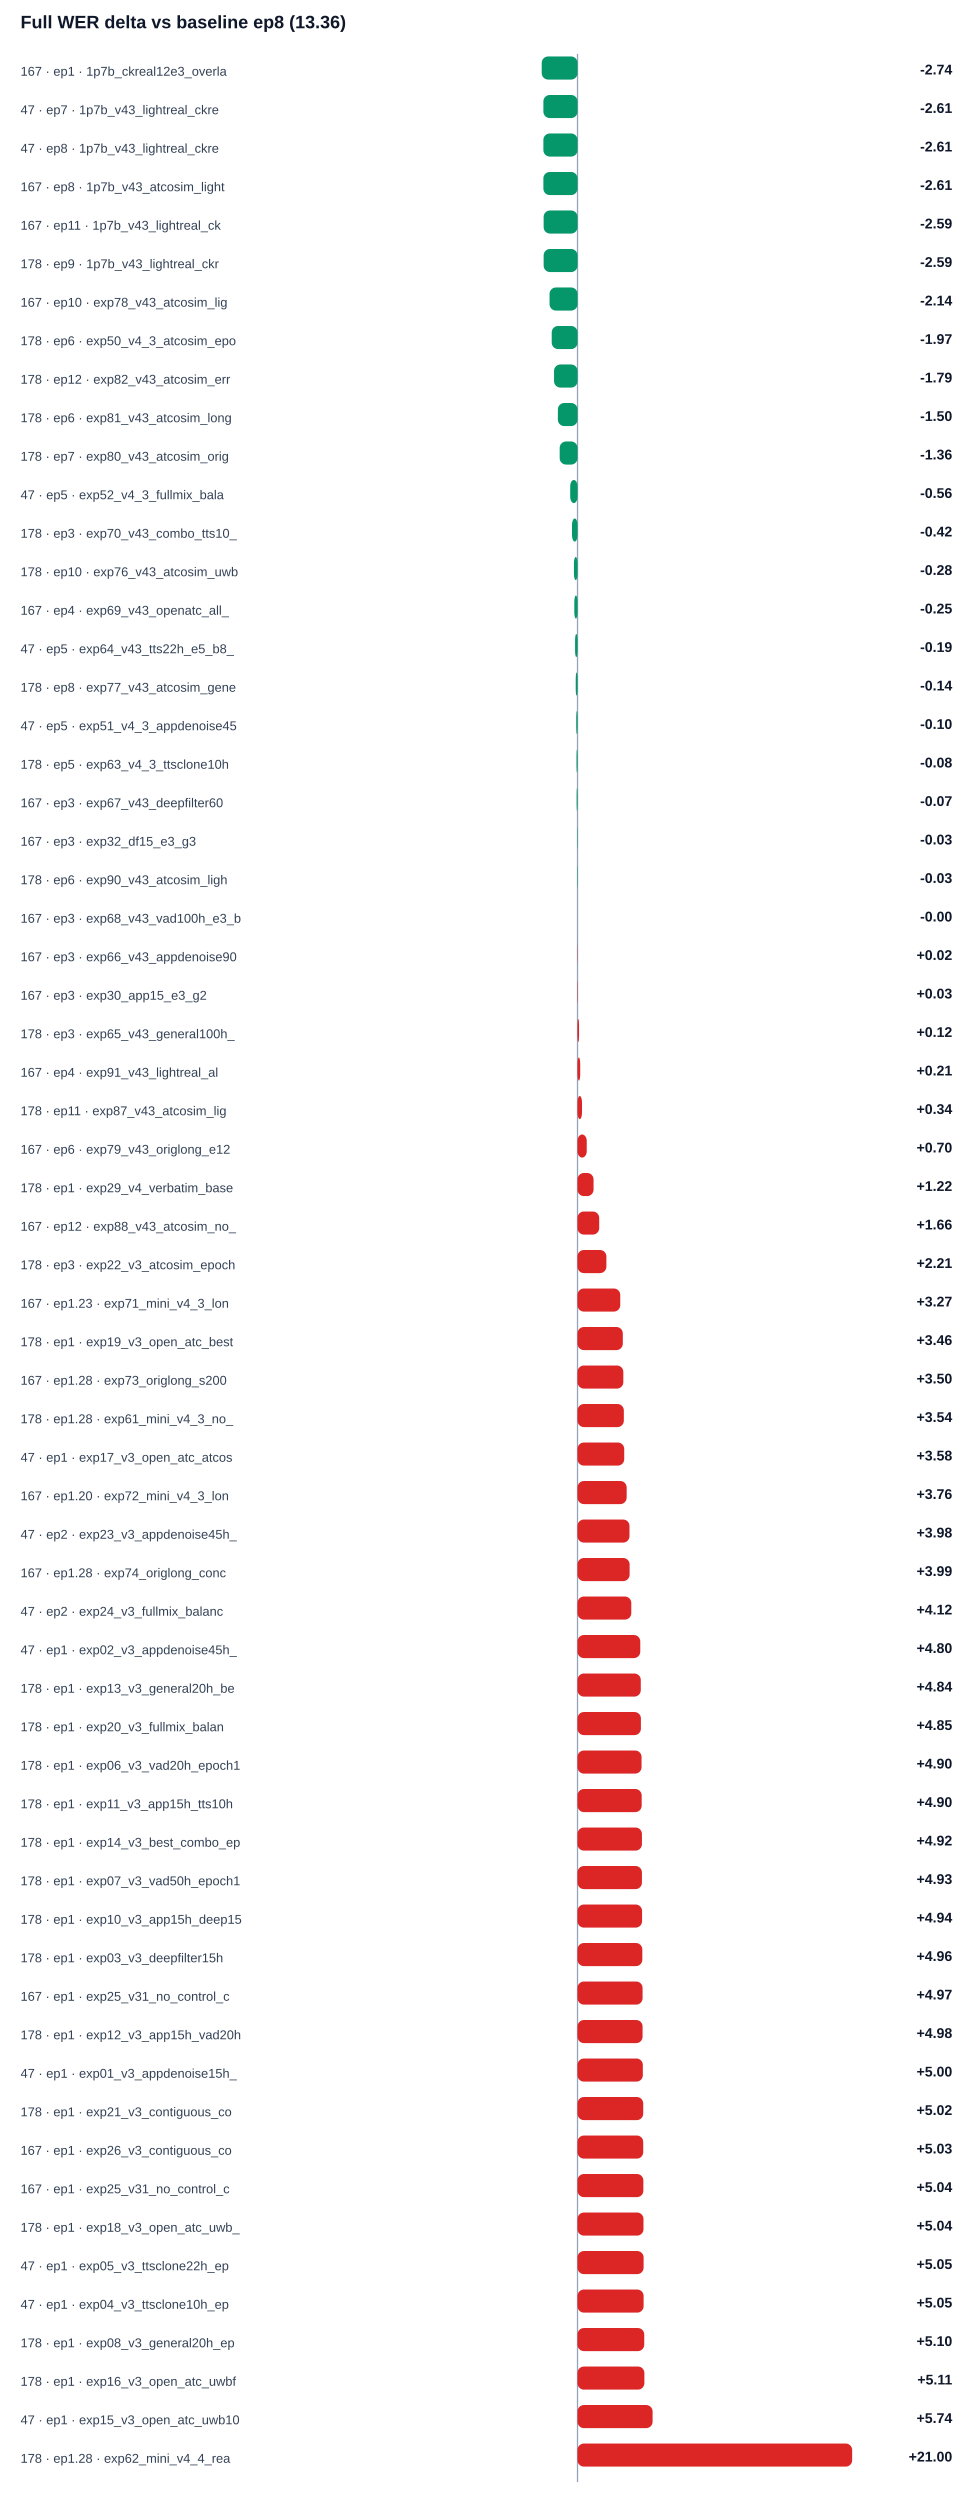
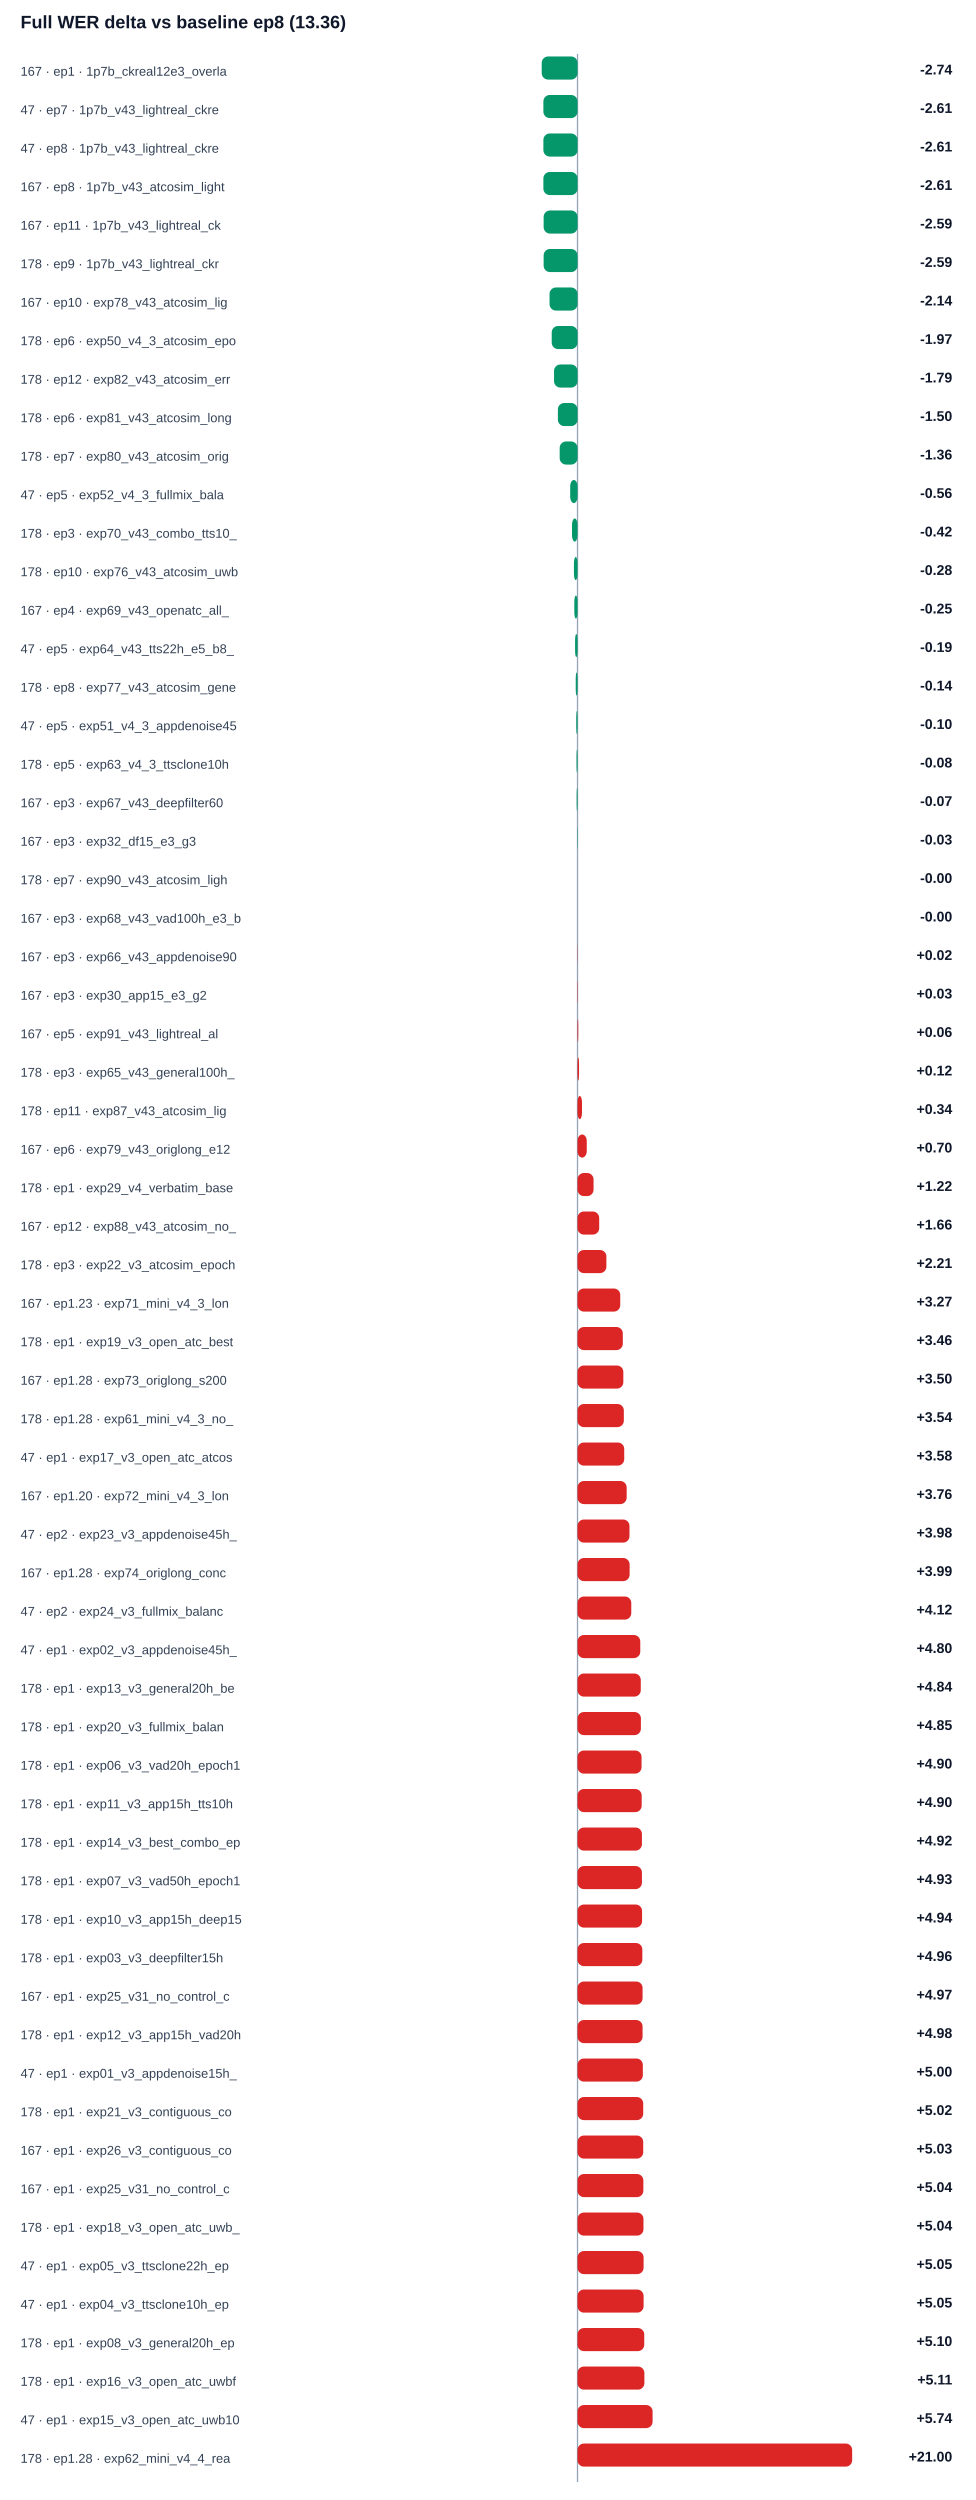
<svg xmlns="http://www.w3.org/2000/svg" width="100%" viewBox="0 0 760 1948" style="max-width:760px;background:#ffffff;border:1px solid #e5e7eb;border-radius:10px;">
  <text x="16.0" y="22.0" font-size="14" fill="#0f172a" text-anchor="start" font-family="Arial, sans-serif" font-weight="700">Full WER delta vs baseline ep8 (13.36)</text>
  <line x1="450" y1="42" x2="450" y2="1934" stroke="#94a3b8" />
  <text x="16.0" y="59.0" font-size="10" fill="#334155" text-anchor="start" font-family="Arial, sans-serif" font-weight="400">167 · ep1 · 1p7b_ckreal12e3_overla</text>
  <rect x="422.1" y="44" width="27.9" height="18" rx="5" fill="#059669" />
  <text x="742.0" y="58.0" font-size="11" fill="#0f172a" text-anchor="end" font-family="Arial, sans-serif" font-weight="700">-2.74</text>
  <text x="16.0" y="89.0" font-size="10" fill="#334155" text-anchor="start" font-family="Arial, sans-serif" font-weight="400">47 · ep7 · 1p7b_v43_lightreal_ckre</text>
  <rect x="423.4" y="74" width="26.6" height="18" rx="5" fill="#059669" />
  <text x="742.0" y="88.0" font-size="11" fill="#0f172a" text-anchor="end" font-family="Arial, sans-serif" font-weight="700">-2.61</text>
  <text x="16.0" y="119.0" font-size="10" fill="#334155" text-anchor="start" font-family="Arial, sans-serif" font-weight="400">47 · ep8 · 1p7b_v43_lightreal_ckre</text>
  <rect x="423.4" y="104" width="26.6" height="18" rx="5" fill="#059669" />
  <text x="742.0" y="118.0" font-size="11" fill="#0f172a" text-anchor="end" font-family="Arial, sans-serif" font-weight="700">-2.61</text>
  <text x="16.0" y="149.0" font-size="10" fill="#334155" text-anchor="start" font-family="Arial, sans-serif" font-weight="400">167 · ep8 · 1p7b_v43_atcosim_light</text>
  <rect x="423.4" y="134" width="26.6" height="18" rx="5" fill="#059669" />
  <text x="742.0" y="148.0" font-size="11" fill="#0f172a" text-anchor="end" font-family="Arial, sans-serif" font-weight="700">-2.61</text>
  <text x="16.0" y="179.0" font-size="10" fill="#334155" text-anchor="start" font-family="Arial, sans-serif" font-weight="400">167 · ep11 · 1p7b_v43_lightreal_ck</text>
  <rect x="423.6" y="164" width="26.4" height="18" rx="5" fill="#059669" />
  <text x="742.0" y="178.0" font-size="11" fill="#0f172a" text-anchor="end" font-family="Arial, sans-serif" font-weight="700">-2.59</text>
  <text x="16.0" y="209.0" font-size="10" fill="#334155" text-anchor="start" font-family="Arial, sans-serif" font-weight="400">178 · ep9 · 1p7b_v43_lightreal_ckr</text>
  <rect x="423.6" y="194" width="26.4" height="18" rx="5" fill="#059669" />
  <text x="742.0" y="208.0" font-size="11" fill="#0f172a" text-anchor="end" font-family="Arial, sans-serif" font-weight="700">-2.59</text>
  <text x="16.0" y="239.0" font-size="10" fill="#334155" text-anchor="start" font-family="Arial, sans-serif" font-weight="400">167 · ep10 · exp78_v43_atcosim_lig</text>
  <rect x="428.2" y="224" width="21.8" height="18" rx="5" fill="#059669" />
  <text x="742.0" y="238.0" font-size="11" fill="#0f172a" text-anchor="end" font-family="Arial, sans-serif" font-weight="700">-2.14</text>
  <text x="16.0" y="269.0" font-size="10" fill="#334155" text-anchor="start" font-family="Arial, sans-serif" font-weight="400">178 · ep6 · exp50_v4_3_atcosim_epo</text>
  <rect x="429.9" y="254" width="20.1" height="18" rx="5" fill="#059669" />
  <text x="742.0" y="268.0" font-size="11" fill="#0f172a" text-anchor="end" font-family="Arial, sans-serif" font-weight="700">-1.97</text>
  <text x="16.0" y="299.0" font-size="10" fill="#334155" text-anchor="start" font-family="Arial, sans-serif" font-weight="400">178 · ep12 · exp82_v43_atcosim_err</text>
  <rect x="431.7" y="284" width="18.3" height="18" rx="5" fill="#059669" />
  <text x="742.0" y="298.0" font-size="11" fill="#0f172a" text-anchor="end" font-family="Arial, sans-serif" font-weight="700">-1.79</text>
  <text x="16.0" y="329.0" font-size="10" fill="#334155" text-anchor="start" font-family="Arial, sans-serif" font-weight="400">178 · ep6 · exp81_v43_atcosim_long</text>
  <rect x="434.7" y="314" width="15.3" height="18" rx="5" fill="#059669" />
  <text x="742.0" y="328.0" font-size="11" fill="#0f172a" text-anchor="end" font-family="Arial, sans-serif" font-weight="700">-1.50</text>
  <text x="16.0" y="359.0" font-size="10" fill="#334155" text-anchor="start" font-family="Arial, sans-serif" font-weight="400">178 · ep7 · exp80_v43_atcosim_orig</text>
  <rect x="436.1" y="344" width="13.9" height="18" rx="5" fill="#059669" />
  <text x="742.0" y="358.0" font-size="11" fill="#0f172a" text-anchor="end" font-family="Arial, sans-serif" font-weight="700">-1.36</text>
  <text x="16.0" y="389.0" font-size="10" fill="#334155" text-anchor="start" font-family="Arial, sans-serif" font-weight="400">47 · ep5 · exp52_v4_3_fullmix_bala</text>
  <rect x="444.3" y="374" width="5.7" height="18" rx="5" fill="#059669" />
  <text x="742.0" y="388.0" font-size="11" fill="#0f172a" text-anchor="end" font-family="Arial, sans-serif" font-weight="700">-0.56</text>
  <text x="16.0" y="419.0" font-size="10" fill="#334155" text-anchor="start" font-family="Arial, sans-serif" font-weight="400">178 · ep3 · exp70_v43_combo_tts10_</text>
  <rect x="445.7" y="404" width="4.3" height="18" rx="5" fill="#059669" />
  <text x="742.0" y="418.0" font-size="11" fill="#0f172a" text-anchor="end" font-family="Arial, sans-serif" font-weight="700">-0.42</text>
  <text x="16.0" y="449.0" font-size="10" fill="#334155" text-anchor="start" font-family="Arial, sans-serif" font-weight="400">178 · ep10 · exp76_v43_atcosim_uwb</text>
  <rect x="447.2" y="434" width="2.8" height="18" rx="5" fill="#059669" />
  <text x="742.0" y="448.0" font-size="11" fill="#0f172a" text-anchor="end" font-family="Arial, sans-serif" font-weight="700">-0.28</text>
  <text x="16.0" y="479.0" font-size="10" fill="#334155" text-anchor="start" font-family="Arial, sans-serif" font-weight="400">167 · ep4 · exp69_v43_openatc_all_</text>
  <rect x="447.5" y="464" width="2.5" height="18" rx="5" fill="#059669" />
  <text x="742.0" y="478.0" font-size="11" fill="#0f172a" text-anchor="end" font-family="Arial, sans-serif" font-weight="700">-0.25</text>
  <text x="16.0" y="509.0" font-size="10" fill="#334155" text-anchor="start" font-family="Arial, sans-serif" font-weight="400">47 · ep5 · exp64_v43_tts22h_e5_b8_</text>
  <rect x="448.1" y="494" width="1.9" height="18" rx="5" fill="#059669" />
  <text x="742.0" y="508.0" font-size="11" fill="#0f172a" text-anchor="end" font-family="Arial, sans-serif" font-weight="700">-0.19</text>
  <text x="16.0" y="539.0" font-size="10" fill="#334155" text-anchor="start" font-family="Arial, sans-serif" font-weight="400">178 · ep8 · exp77_v43_atcosim_gene</text>
  <rect x="448.6" y="524" width="1.4" height="18" rx="5" fill="#059669" />
  <text x="742.0" y="538.0" font-size="11" fill="#0f172a" text-anchor="end" font-family="Arial, sans-serif" font-weight="700">-0.14</text>
  <text x="16.0" y="569.0" font-size="10" fill="#334155" text-anchor="start" font-family="Arial, sans-serif" font-weight="400">47 · ep5 · exp51_v4_3_appdenoise45</text>
  <rect x="449.0" y="554" width="1.0" height="18" rx="5" fill="#059669" />
  <text x="742.0" y="568.0" font-size="11" fill="#0f172a" text-anchor="end" font-family="Arial, sans-serif" font-weight="700">-0.10</text>
  <text x="16.0" y="599.0" font-size="10" fill="#334155" text-anchor="start" font-family="Arial, sans-serif" font-weight="400">178 · ep5 · exp63_v4_3_ttsclone10h</text>
  <rect x="449.2" y="584" width="0.8" height="18" rx="5" fill="#059669" />
  <text x="742.0" y="598.0" font-size="11" fill="#0f172a" text-anchor="end" font-family="Arial, sans-serif" font-weight="700">-0.08</text>
  <text x="16.0" y="629.0" font-size="10" fill="#334155" text-anchor="start" font-family="Arial, sans-serif" font-weight="400">167 · ep3 · exp67_v43_deepfilter60</text>
  <rect x="449.3" y="614" width="0.7" height="18" rx="5" fill="#059669" />
  <text x="742.0" y="628.0" font-size="11" fill="#0f172a" text-anchor="end" font-family="Arial, sans-serif" font-weight="700">-0.07</text>
  <text x="16.0" y="659.0" font-size="10" fill="#334155" text-anchor="start" font-family="Arial, sans-serif" font-weight="400">167 · ep3 · exp32_df15_e3_g3</text>
  <rect x="449.7" y="644" width="0.3" height="18" rx="5" fill="#059669" />
  <text x="742.0" y="658.0" font-size="11" fill="#0f172a" text-anchor="end" font-family="Arial, sans-serif" font-weight="700">-0.03</text>
-   <text x="16.0" y="689.0" font-size="10" fill="#334155" text-anchor="start" font-family="Arial, sans-serif" font-weight="400">178 · ep6 · exp90_v43_atcosim_ligh</text>
-   <rect x="449.7" y="674" width="0.3" height="18" rx="5" fill="#059669" />
-   <text x="742.0" y="688.0" font-size="11" fill="#0f172a" text-anchor="end" font-family="Arial, sans-serif" font-weight="700">-0.03</text>
+   <text x="16.0" y="689.0" font-size="10" fill="#334155" text-anchor="start" font-family="Arial, sans-serif" font-weight="400">178 · ep7 · exp90_v43_atcosim_ligh</text>
+   <rect x="450.0" y="674" width="0.0" height="18" rx="5" fill="#059669" />
+   <text x="742.0" y="688.0" font-size="11" fill="#0f172a" text-anchor="end" font-family="Arial, sans-serif" font-weight="700">-0.00</text>
  <text x="16.0" y="719.0" font-size="10" fill="#334155" text-anchor="start" font-family="Arial, sans-serif" font-weight="400">167 · ep3 · exp68_v43_vad100h_e3_b</text>
  <rect x="450.0" y="704" width="0.0" height="18" rx="5" fill="#059669" />
  <text x="742.0" y="718.0" font-size="11" fill="#0f172a" text-anchor="end" font-family="Arial, sans-serif" font-weight="700">-0.00</text>
  <text x="16.0" y="749.0" font-size="10" fill="#334155" text-anchor="start" font-family="Arial, sans-serif" font-weight="400">167 · ep3 · exp66_v43_appdenoise90</text>
  <rect x="450.0" y="734" width="0.2" height="18" rx="5" fill="#dc2626" />
  <text x="742.0" y="748.0" font-size="11" fill="#0f172a" text-anchor="end" font-family="Arial, sans-serif" font-weight="700">+0.02</text>
  <text x="16.0" y="779.0" font-size="10" fill="#334155" text-anchor="start" font-family="Arial, sans-serif" font-weight="400">167 · ep3 · exp30_app15_e3_g2</text>
  <rect x="450.0" y="764" width="0.3" height="18" rx="5" fill="#dc2626" />
  <text x="742.0" y="778.0" font-size="11" fill="#0f172a" text-anchor="end" font-family="Arial, sans-serif" font-weight="700">+0.03</text>
-   <text x="16.0" y="809.0" font-size="10" fill="#334155" text-anchor="start" font-family="Arial, sans-serif" font-weight="400">178 · ep3 · exp65_v43_general100h_</text>
-   <rect x="450.0" y="794" width="1.2" height="18" rx="5" fill="#dc2626" />
-   <text x="742.0" y="808.0" font-size="11" fill="#0f172a" text-anchor="end" font-family="Arial, sans-serif" font-weight="700">+0.12</text>
-   <text x="16.0" y="839.0" font-size="10" fill="#334155" text-anchor="start" font-family="Arial, sans-serif" font-weight="400">167 · ep4 · exp91_v43_lightreal_al</text>
-   <rect x="450.0" y="824" width="2.1" height="18" rx="5" fill="#dc2626" />
-   <text x="742.0" y="838.0" font-size="11" fill="#0f172a" text-anchor="end" font-family="Arial, sans-serif" font-weight="700">+0.21</text>
+   <text x="16.0" y="809.0" font-size="10" fill="#334155" text-anchor="start" font-family="Arial, sans-serif" font-weight="400">167 · ep5 · exp91_v43_lightreal_al</text>
+   <rect x="450.0" y="794" width="0.6" height="18" rx="5" fill="#dc2626" />
+   <text x="742.0" y="808.0" font-size="11" fill="#0f172a" text-anchor="end" font-family="Arial, sans-serif" font-weight="700">+0.06</text>
+   <text x="16.0" y="839.0" font-size="10" fill="#334155" text-anchor="start" font-family="Arial, sans-serif" font-weight="400">178 · ep3 · exp65_v43_general100h_</text>
+   <rect x="450.0" y="824" width="1.2" height="18" rx="5" fill="#dc2626" />
+   <text x="742.0" y="838.0" font-size="11" fill="#0f172a" text-anchor="end" font-family="Arial, sans-serif" font-weight="700">+0.12</text>
  <text x="16.0" y="869.0" font-size="10" fill="#334155" text-anchor="start" font-family="Arial, sans-serif" font-weight="400">178 · ep11 · exp87_v43_atcosim_lig</text>
  <rect x="450.0" y="854" width="3.5" height="18" rx="5" fill="#dc2626" />
  <text x="742.0" y="868.0" font-size="11" fill="#0f172a" text-anchor="end" font-family="Arial, sans-serif" font-weight="700">+0.34</text>
  <text x="16.0" y="899.0" font-size="10" fill="#334155" text-anchor="start" font-family="Arial, sans-serif" font-weight="400">167 · ep6 · exp79_v43_origlong_e12</text>
  <rect x="450.0" y="884" width="7.2" height="18" rx="5" fill="#dc2626" />
  <text x="742.0" y="898.0" font-size="11" fill="#0f172a" text-anchor="end" font-family="Arial, sans-serif" font-weight="700">+0.70</text>
  <text x="16.0" y="929.0" font-size="10" fill="#334155" text-anchor="start" font-family="Arial, sans-serif" font-weight="400">178 · ep1 · exp29_v4_verbatim_base</text>
  <rect x="450.0" y="914" width="12.5" height="18" rx="5" fill="#dc2626" />
  <text x="742.0" y="928.0" font-size="11" fill="#0f172a" text-anchor="end" font-family="Arial, sans-serif" font-weight="700">+1.22</text>
  <text x="16.0" y="959.0" font-size="10" fill="#334155" text-anchor="start" font-family="Arial, sans-serif" font-weight="400">167 · ep12 · exp88_v43_atcosim_no_</text>
  <rect x="450.0" y="944" width="16.9" height="18" rx="5" fill="#dc2626" />
  <text x="742.0" y="958.0" font-size="11" fill="#0f172a" text-anchor="end" font-family="Arial, sans-serif" font-weight="700">+1.66</text>
  <text x="16.0" y="989.0" font-size="10" fill="#334155" text-anchor="start" font-family="Arial, sans-serif" font-weight="400">178 · ep3 · exp22_v3_atcosim_epoch</text>
  <rect x="450.0" y="974" width="22.5" height="18" rx="5" fill="#dc2626" />
  <text x="742.0" y="988.0" font-size="11" fill="#0f172a" text-anchor="end" font-family="Arial, sans-serif" font-weight="700">+2.21</text>
  <text x="16.0" y="1019.0" font-size="10" fill="#334155" text-anchor="start" font-family="Arial, sans-serif" font-weight="400">167 · ep1.23 · exp71_mini_v4_3_lon</text>
  <rect x="450.0" y="1004" width="33.3" height="18" rx="5" fill="#dc2626" />
  <text x="742.0" y="1018.0" font-size="11" fill="#0f172a" text-anchor="end" font-family="Arial, sans-serif" font-weight="700">+3.27</text>
  <text x="16.0" y="1049.0" font-size="10" fill="#334155" text-anchor="start" font-family="Arial, sans-serif" font-weight="400">178 · ep1 · exp19_v3_open_atc_best</text>
  <rect x="450.0" y="1034" width="35.3" height="18" rx="5" fill="#dc2626" />
  <text x="742.0" y="1048.0" font-size="11" fill="#0f172a" text-anchor="end" font-family="Arial, sans-serif" font-weight="700">+3.46</text>
  <text x="16.0" y="1079.0" font-size="10" fill="#334155" text-anchor="start" font-family="Arial, sans-serif" font-weight="400">167 · ep1.28 · exp73_origlong_s200</text>
  <rect x="450.0" y="1064" width="35.7" height="18" rx="5" fill="#dc2626" />
  <text x="742.0" y="1078.0" font-size="11" fill="#0f172a" text-anchor="end" font-family="Arial, sans-serif" font-weight="700">+3.50</text>
  <text x="16.0" y="1109.0" font-size="10" fill="#334155" text-anchor="start" font-family="Arial, sans-serif" font-weight="400">178 · ep1.28 · exp61_mini_v4_3_no_</text>
  <rect x="450.0" y="1094" width="36.1" height="18" rx="5" fill="#dc2626" />
  <text x="742.0" y="1108.0" font-size="11" fill="#0f172a" text-anchor="end" font-family="Arial, sans-serif" font-weight="700">+3.54</text>
  <text x="16.0" y="1139.0" font-size="10" fill="#334155" text-anchor="start" font-family="Arial, sans-serif" font-weight="400">47 · ep1 · exp17_v3_open_atc_atcos</text>
  <rect x="450.0" y="1124" width="36.4" height="18" rx="5" fill="#dc2626" />
  <text x="742.0" y="1138.0" font-size="11" fill="#0f172a" text-anchor="end" font-family="Arial, sans-serif" font-weight="700">+3.58</text>
  <text x="16.0" y="1169.0" font-size="10" fill="#334155" text-anchor="start" font-family="Arial, sans-serif" font-weight="400">167 · ep1.20 · exp72_mini_v4_3_lon</text>
  <rect x="450.0" y="1154" width="38.3" height="18" rx="5" fill="#dc2626" />
  <text x="742.0" y="1168.0" font-size="11" fill="#0f172a" text-anchor="end" font-family="Arial, sans-serif" font-weight="700">+3.76</text>
  <text x="16.0" y="1199.0" font-size="10" fill="#334155" text-anchor="start" font-family="Arial, sans-serif" font-weight="400">47 · ep2 · exp23_v3_appdenoise45h_</text>
  <rect x="450.0" y="1184" width="40.5" height="18" rx="5" fill="#dc2626" />
  <text x="742.0" y="1198.0" font-size="11" fill="#0f172a" text-anchor="end" font-family="Arial, sans-serif" font-weight="700">+3.98</text>
  <text x="16.0" y="1229.0" font-size="10" fill="#334155" text-anchor="start" font-family="Arial, sans-serif" font-weight="400">167 · ep1.28 · exp74_origlong_conc</text>
  <rect x="450.0" y="1214" width="40.6" height="18" rx="5" fill="#dc2626" />
  <text x="742.0" y="1228.0" font-size="11" fill="#0f172a" text-anchor="end" font-family="Arial, sans-serif" font-weight="700">+3.99</text>
  <text x="16.0" y="1259.0" font-size="10" fill="#334155" text-anchor="start" font-family="Arial, sans-serif" font-weight="400">47 · ep2 · exp24_v3_fullmix_balanc</text>
  <rect x="450.0" y="1244" width="41.9" height="18" rx="5" fill="#dc2626" />
  <text x="742.0" y="1258.0" font-size="11" fill="#0f172a" text-anchor="end" font-family="Arial, sans-serif" font-weight="700">+4.12</text>
  <text x="16.0" y="1289.0" font-size="10" fill="#334155" text-anchor="start" font-family="Arial, sans-serif" font-weight="400">47 · ep1 · exp02_v3_appdenoise45h_</text>
  <rect x="450.0" y="1274" width="48.9" height="18" rx="5" fill="#dc2626" />
  <text x="742.0" y="1288.0" font-size="11" fill="#0f172a" text-anchor="end" font-family="Arial, sans-serif" font-weight="700">+4.80</text>
  <text x="16.0" y="1319.0" font-size="10" fill="#334155" text-anchor="start" font-family="Arial, sans-serif" font-weight="400">178 · ep1 · exp13_v3_general20h_be</text>
  <rect x="450.0" y="1304" width="49.3" height="18" rx="5" fill="#dc2626" />
  <text x="742.0" y="1318.0" font-size="11" fill="#0f172a" text-anchor="end" font-family="Arial, sans-serif" font-weight="700">+4.84</text>
  <text x="16.0" y="1349.0" font-size="10" fill="#334155" text-anchor="start" font-family="Arial, sans-serif" font-weight="400">178 · ep1 · exp20_v3_fullmix_balan</text>
  <rect x="450.0" y="1334" width="49.4" height="18" rx="5" fill="#dc2626" />
  <text x="742.0" y="1348.0" font-size="11" fill="#0f172a" text-anchor="end" font-family="Arial, sans-serif" font-weight="700">+4.85</text>
  <text x="16.0" y="1379.0" font-size="10" fill="#334155" text-anchor="start" font-family="Arial, sans-serif" font-weight="400">178 · ep1 · exp06_v3_vad20h_epoch1</text>
  <rect x="450.0" y="1364" width="49.9" height="18" rx="5" fill="#dc2626" />
  <text x="742.0" y="1378.0" font-size="11" fill="#0f172a" text-anchor="end" font-family="Arial, sans-serif" font-weight="700">+4.90</text>
  <text x="16.0" y="1409.0" font-size="10" fill="#334155" text-anchor="start" font-family="Arial, sans-serif" font-weight="400">178 · ep1 · exp11_v3_app15h_tts10h</text>
  <rect x="450.0" y="1394" width="50.0" height="18" rx="5" fill="#dc2626" />
  <text x="742.0" y="1408.0" font-size="11" fill="#0f172a" text-anchor="end" font-family="Arial, sans-serif" font-weight="700">+4.90</text>
  <text x="16.0" y="1439.0" font-size="10" fill="#334155" text-anchor="start" font-family="Arial, sans-serif" font-weight="400">178 · ep1 · exp14_v3_best_combo_ep</text>
  <rect x="450.0" y="1424" width="50.2" height="18" rx="5" fill="#dc2626" />
  <text x="742.0" y="1438.0" font-size="11" fill="#0f172a" text-anchor="end" font-family="Arial, sans-serif" font-weight="700">+4.92</text>
  <text x="16.0" y="1469.0" font-size="10" fill="#334155" text-anchor="start" font-family="Arial, sans-serif" font-weight="400">178 · ep1 · exp07_v3_vad50h_epoch1</text>
  <rect x="450.0" y="1454" width="50.2" height="18" rx="5" fill="#dc2626" />
  <text x="742.0" y="1468.0" font-size="11" fill="#0f172a" text-anchor="end" font-family="Arial, sans-serif" font-weight="700">+4.93</text>
  <text x="16.0" y="1499.0" font-size="10" fill="#334155" text-anchor="start" font-family="Arial, sans-serif" font-weight="400">178 · ep1 · exp10_v3_app15h_deep15</text>
  <rect x="450.0" y="1484" width="50.3" height="18" rx="5" fill="#dc2626" />
  <text x="742.0" y="1498.0" font-size="11" fill="#0f172a" text-anchor="end" font-family="Arial, sans-serif" font-weight="700">+4.94</text>
  <text x="16.0" y="1529.0" font-size="10" fill="#334155" text-anchor="start" font-family="Arial, sans-serif" font-weight="400">178 · ep1 · exp03_v3_deepfilter15h</text>
  <rect x="450.0" y="1514" width="50.5" height="18" rx="5" fill="#dc2626" />
  <text x="742.0" y="1528.0" font-size="11" fill="#0f172a" text-anchor="end" font-family="Arial, sans-serif" font-weight="700">+4.96</text>
  <text x="16.0" y="1559.0" font-size="10" fill="#334155" text-anchor="start" font-family="Arial, sans-serif" font-weight="400">167 · ep1 · exp25_v31_no_control_c</text>
  <rect x="450.0" y="1544" width="50.7" height="18" rx="5" fill="#dc2626" />
  <text x="742.0" y="1558.0" font-size="11" fill="#0f172a" text-anchor="end" font-family="Arial, sans-serif" font-weight="700">+4.97</text>
  <text x="16.0" y="1589.0" font-size="10" fill="#334155" text-anchor="start" font-family="Arial, sans-serif" font-weight="400">178 · ep1 · exp12_v3_app15h_vad20h</text>
  <rect x="450.0" y="1574" width="50.7" height="18" rx="5" fill="#dc2626" />
  <text x="742.0" y="1588.0" font-size="11" fill="#0f172a" text-anchor="end" font-family="Arial, sans-serif" font-weight="700">+4.98</text>
  <text x="16.0" y="1619.0" font-size="10" fill="#334155" text-anchor="start" font-family="Arial, sans-serif" font-weight="400">47 · ep1 · exp01_v3_appdenoise15h_</text>
  <rect x="450.0" y="1604" width="50.9" height="18" rx="5" fill="#dc2626" />
  <text x="742.0" y="1618.0" font-size="11" fill="#0f172a" text-anchor="end" font-family="Arial, sans-serif" font-weight="700">+5.00</text>
  <text x="16.0" y="1649.0" font-size="10" fill="#334155" text-anchor="start" font-family="Arial, sans-serif" font-weight="400">178 · ep1 · exp21_v3_contiguous_co</text>
  <rect x="450.0" y="1634" width="51.2" height="18" rx="5" fill="#dc2626" />
  <text x="742.0" y="1648.0" font-size="11" fill="#0f172a" text-anchor="end" font-family="Arial, sans-serif" font-weight="700">+5.02</text>
  <text x="16.0" y="1679.0" font-size="10" fill="#334155" text-anchor="start" font-family="Arial, sans-serif" font-weight="400">167 · ep1 · exp26_v3_contiguous_co</text>
  <rect x="450.0" y="1664" width="51.2" height="18" rx="5" fill="#dc2626" />
  <text x="742.0" y="1678.0" font-size="11" fill="#0f172a" text-anchor="end" font-family="Arial, sans-serif" font-weight="700">+5.03</text>
  <text x="16.0" y="1709.0" font-size="10" fill="#334155" text-anchor="start" font-family="Arial, sans-serif" font-weight="400">167 · ep1 · exp25_v31_no_control_c</text>
  <rect x="450.0" y="1694" width="51.3" height="18" rx="5" fill="#dc2626" />
  <text x="742.0" y="1708.0" font-size="11" fill="#0f172a" text-anchor="end" font-family="Arial, sans-serif" font-weight="700">+5.04</text>
  <text x="16.0" y="1739.0" font-size="10" fill="#334155" text-anchor="start" font-family="Arial, sans-serif" font-weight="400">178 · ep1 · exp18_v3_open_atc_uwb_</text>
  <rect x="450.0" y="1724" width="51.4" height="18" rx="5" fill="#dc2626" />
  <text x="742.0" y="1738.0" font-size="11" fill="#0f172a" text-anchor="end" font-family="Arial, sans-serif" font-weight="700">+5.04</text>
  <text x="16.0" y="1769.0" font-size="10" fill="#334155" text-anchor="start" font-family="Arial, sans-serif" font-weight="400">47 · ep1 · exp05_v3_ttsclone22h_ep</text>
  <rect x="450.0" y="1754" width="51.5" height="18" rx="5" fill="#dc2626" />
  <text x="742.0" y="1768.0" font-size="11" fill="#0f172a" text-anchor="end" font-family="Arial, sans-serif" font-weight="700">+5.05</text>
  <text x="16.0" y="1799.0" font-size="10" fill="#334155" text-anchor="start" font-family="Arial, sans-serif" font-weight="400">47 · ep1 · exp04_v3_ttsclone10h_ep</text>
  <rect x="450.0" y="1784" width="51.5" height="18" rx="5" fill="#dc2626" />
  <text x="742.0" y="1798.0" font-size="11" fill="#0f172a" text-anchor="end" font-family="Arial, sans-serif" font-weight="700">+5.05</text>
  <text x="16.0" y="1829.0" font-size="10" fill="#334155" text-anchor="start" font-family="Arial, sans-serif" font-weight="400">178 · ep1 · exp08_v3_general20h_ep</text>
  <rect x="450.0" y="1814" width="52.0" height="18" rx="5" fill="#dc2626" />
  <text x="742.0" y="1828.0" font-size="11" fill="#0f172a" text-anchor="end" font-family="Arial, sans-serif" font-weight="700">+5.10</text>
  <text x="16.0" y="1859.0" font-size="10" fill="#334155" text-anchor="start" font-family="Arial, sans-serif" font-weight="400">178 · ep1 · exp16_v3_open_atc_uwbf</text>
  <rect x="450.0" y="1844" width="52.1" height="18" rx="5" fill="#dc2626" />
  <text x="742.0" y="1858.0" font-size="11" fill="#0f172a" text-anchor="end" font-family="Arial, sans-serif" font-weight="700">+5.11</text>
  <text x="16.0" y="1889.0" font-size="10" fill="#334155" text-anchor="start" font-family="Arial, sans-serif" font-weight="400">47 · ep1 · exp15_v3_open_atc_uwb10</text>
  <rect x="450.0" y="1874" width="58.5" height="18" rx="5" fill="#dc2626" />
  <text x="742.0" y="1888.0" font-size="11" fill="#0f172a" text-anchor="end" font-family="Arial, sans-serif" font-weight="700">+5.74</text>
  <text x="16.0" y="1919.0" font-size="10" fill="#334155" text-anchor="start" font-family="Arial, sans-serif" font-weight="400">178 · ep1.28 · exp62_mini_v4_4_rea</text>
  <rect x="450.0" y="1904" width="214.0" height="18" rx="5" fill="#dc2626" />
  <text x="742.0" y="1918.0" font-size="11" fill="#0f172a" text-anchor="end" font-family="Arial, sans-serif" font-weight="700">+21.00</text>
</svg>
